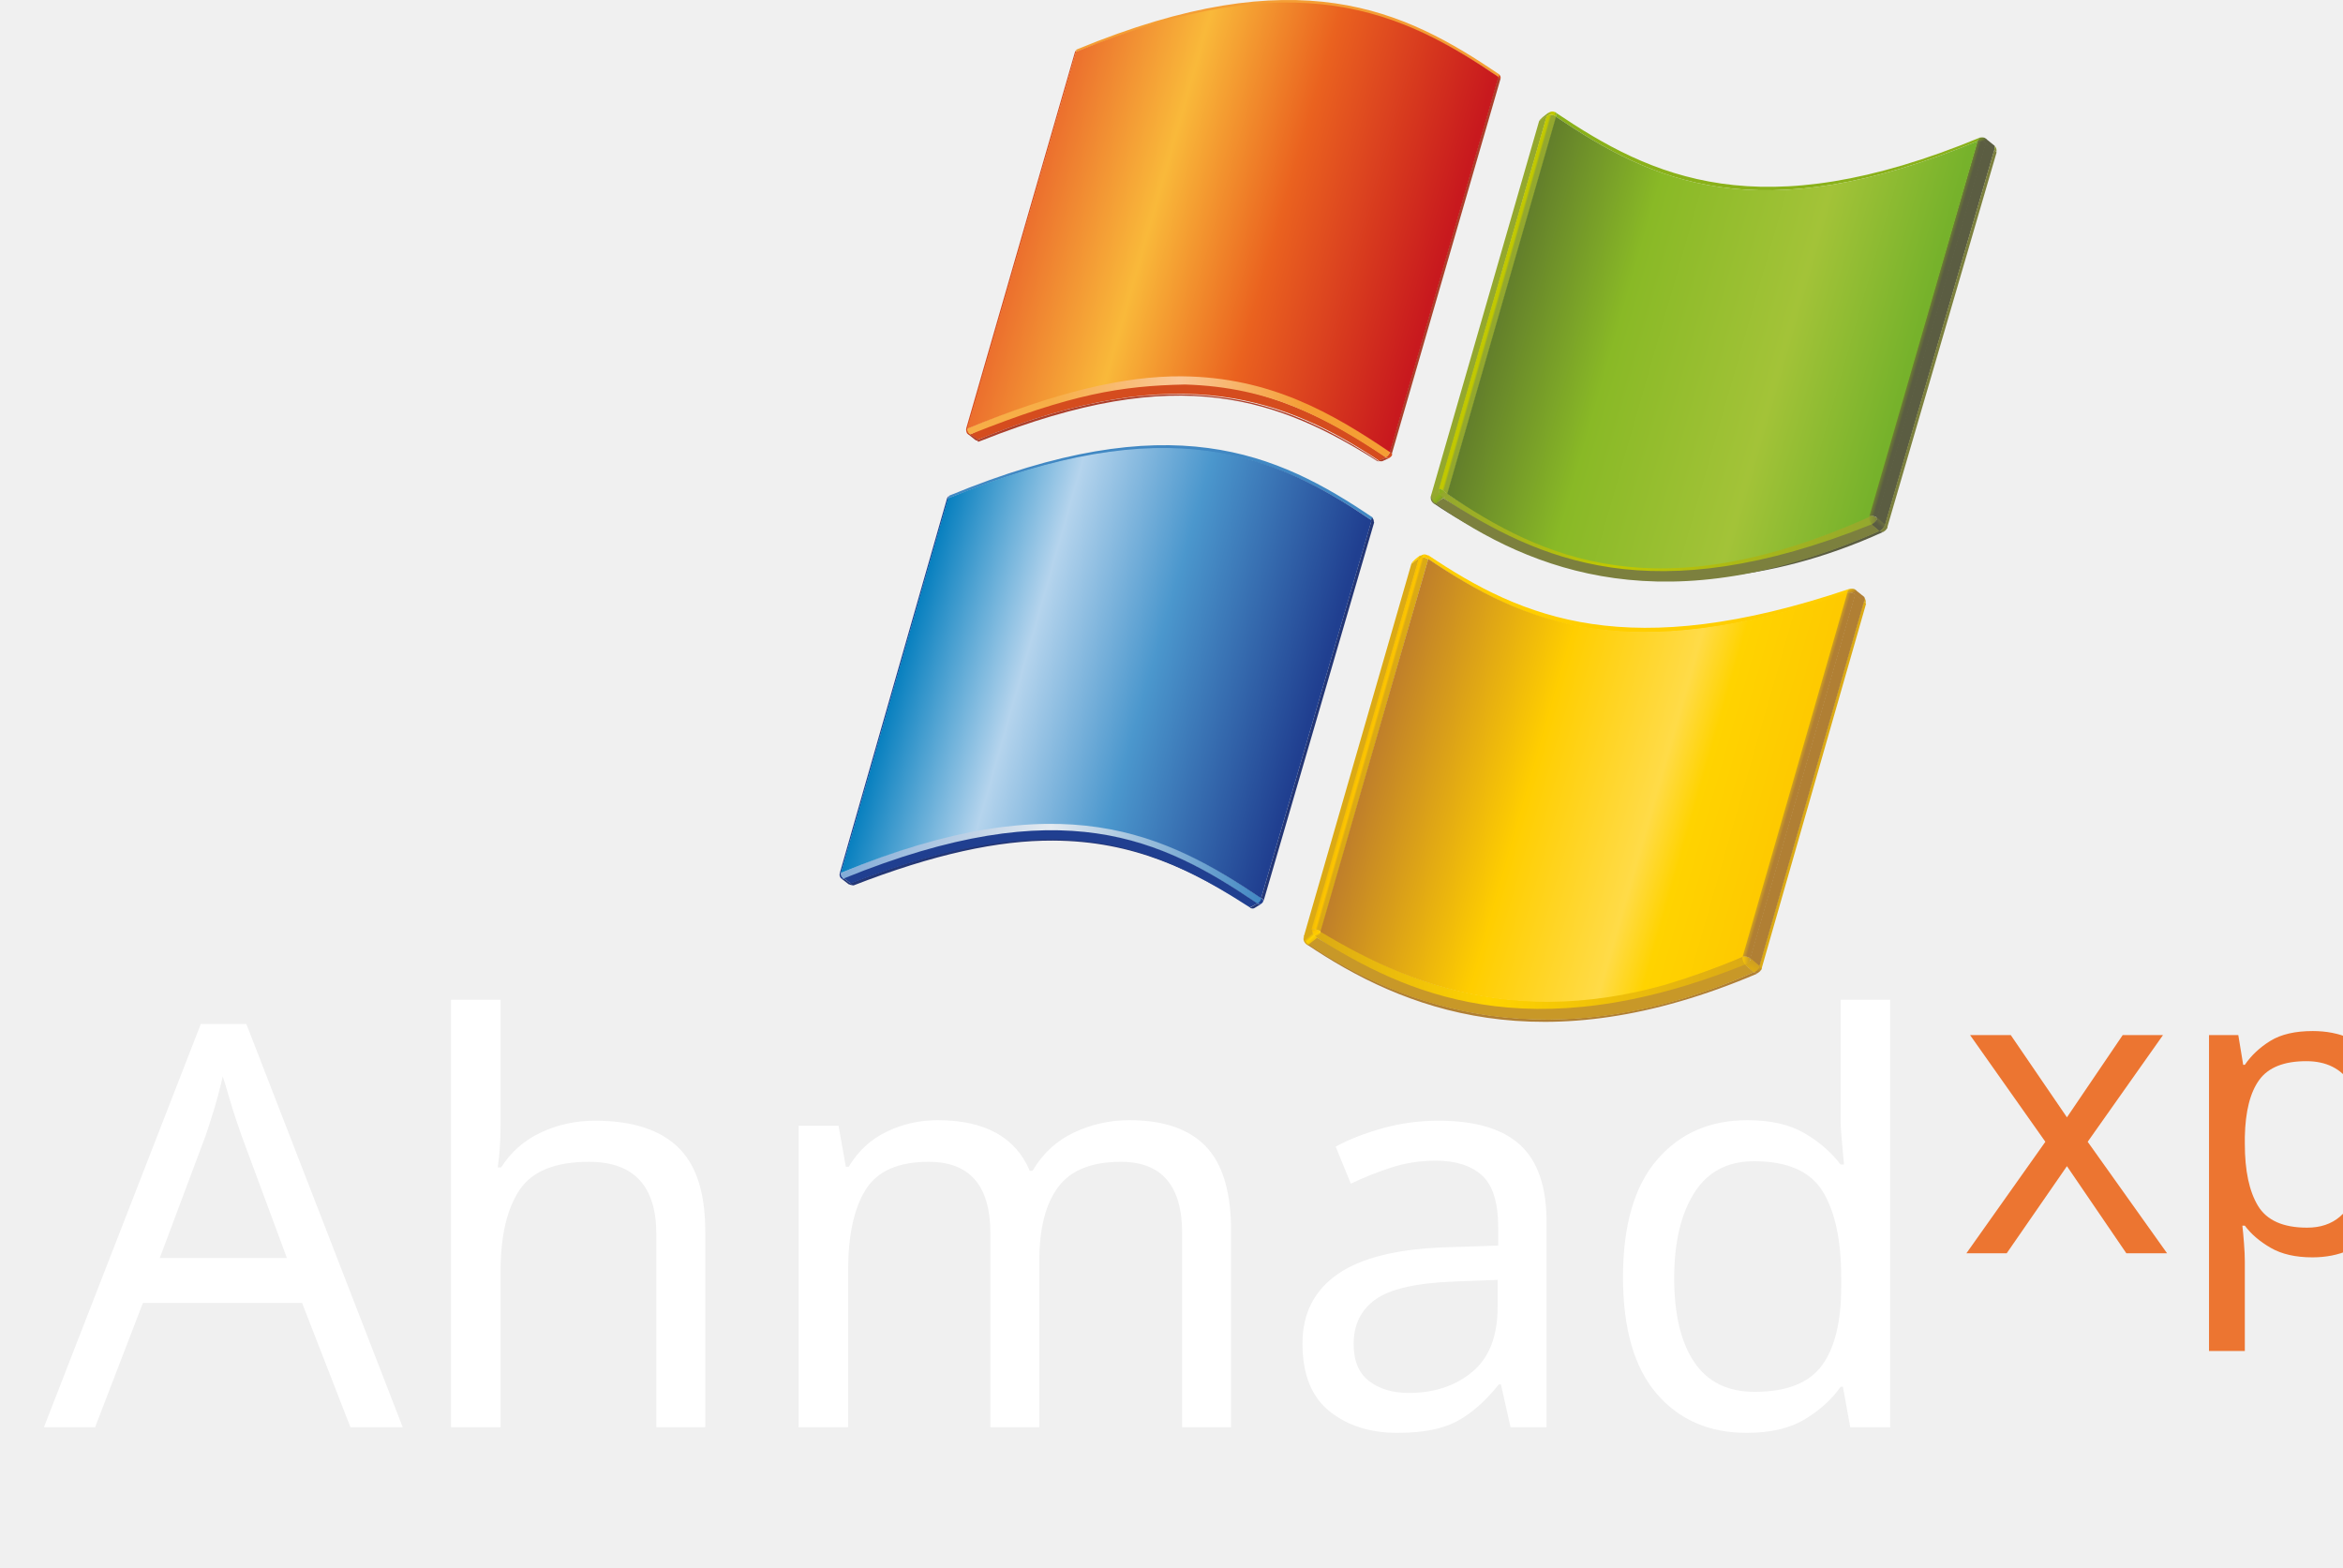
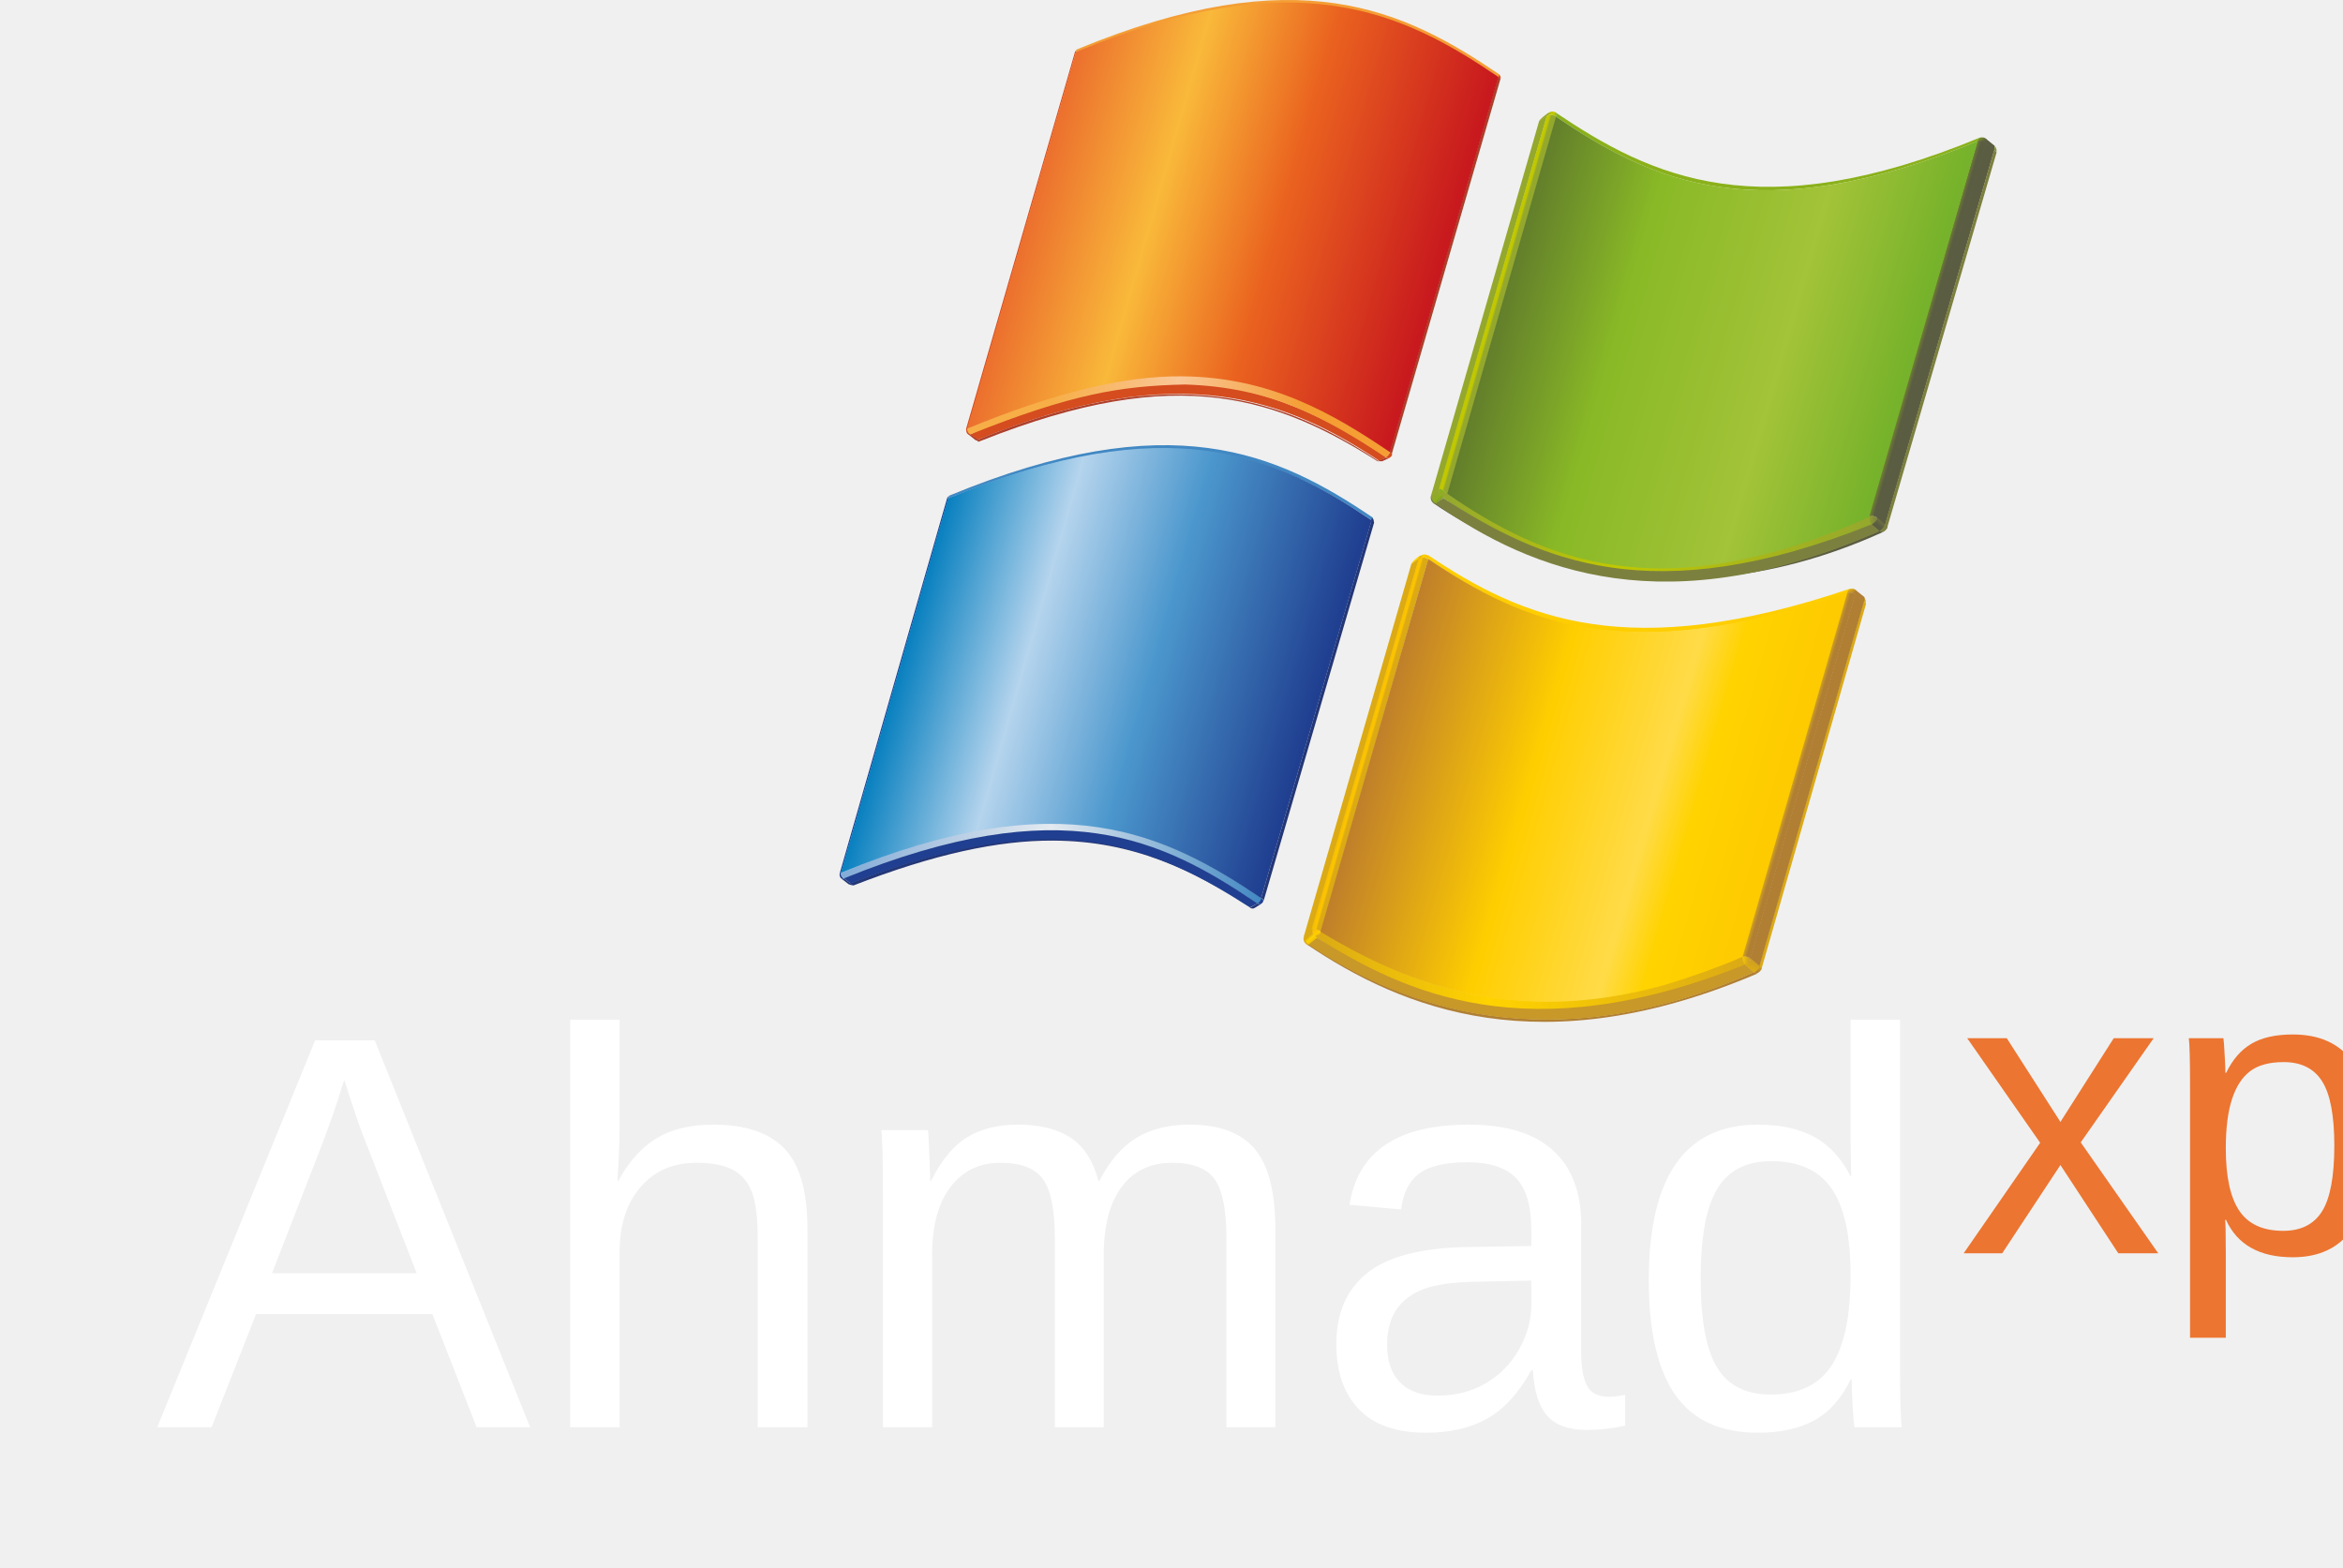
<svg xmlns="http://www.w3.org/2000/svg" id="Layer_2" version="1.1" viewBox="-100 0 831.2 556.1">
  <defs>
    <style>
      .st0 {
        fill: none;
      }

      .st1 {
        fill: url(#linear-gradient24);
      }

      .st1, .st2, .st3, .st4, .st5, .st6, .st7, .st8, .st9, .st10, .st11, .st12, .st13, .st14, .st15, .st16, .st17, .st18, .st19, .st20, .st21, .st22, .st23, .st24, .st25, .st26, .st27, .st28, .st29, .st30, .st31, .st32, .st33, .st34, .st35, .st36, .st37, .st38 {
        fill-rule: evenodd;
      }

      .st2 {
        fill: url(#linear-gradient20);
      }

      .st3 {
        fill: url(#linear-gradient19);
      }

      .st4 {
        fill: url(#linear-gradient14);
      }

      .st5 {
        fill: url(#linear-gradient17);
      }

      .st6 {
        fill: url(#linear-gradient18);
      }

      .st7 {
        fill: #c89828;
      }

      .st39 {
        fill: url(#linear-gradient1);
      }

      .st40 {
        fill: url(#linear-gradient9);
      }

      .st41 {
        fill: url(#linear-gradient8);
      }

      .st42 {
        fill: url(#linear-gradient7);
      }

      .st43 {
        fill: url(#linear-gradient5);
      }

      .st44, .st8 {
        fill: #ffce00;
      }

      .st9, .st45 {
        fill: #ad3f2b;
      }

      .st46, .st10 {
        fill: #243776;
      }

      .st47 {
        fill: url(#linear-gradient28);
      }

      .st48 {
        fill: url(#linear-gradient29);
      }

      .st49 {
        fill: url(#linear-gradient13);
      }

      .st50 {
        fill: url(#linear-gradient12);
      }

      .st51 {
        fill: url(#linear-gradient15);
      }

      .st52 {
        fill: url(#linear-gradient16);
      }

      .st53 {
        fill: url(#linear-gradient11);
      }

      .st54 {
        fill: url(#linear-gradient10);
      }

      .st55 {
        fill: url(#linear-gradient23);
      }

      .st56 {
        fill: url(#linear-gradient22);
      }

      .st57 {
        fill: url(#linear-gradient25);
      }

      .st58 {
        fill: url(#linear-gradient21);
      }

      .st59 {
        fill: url(#linear-gradient27);
      }

      .st60 {
        fill: url(#linear-gradient26);
      }

      .st11 {
        fill: #e88833;
      }

      .st12 {
        fill: #e6812f;
      }

      .st13 {
        fill: #dbaa15;
      }

      .st61 {
        fill: url(#linear-gradient);
      }

      .st62 {
        fill: #ec7531;
        font-size: 144.4px;
        letter-spacing: 0em;
      }

      .st62, .st63 {
-         font-family: FranklinGothicURW-Med, 'FranklinGothic URW';
+         font-family: FranklinGothicURW-Med, 'FranklinGothic URW', 'Arial Black', 'Helvetica Neue', Arial, sans-serif;
+         font-weight: 500;
      }

      .st62, .st63, .st64 {
        isolation: isolate;
      }

      .st14 {
        fill: #e1742a;
      }

      .st65, .st21 {
        fill: #d54c1e;
      }

      .st15, .st66 {
        fill: #203f90;
      }

      .st63 {
        fill: #fff;
        font-size: 199.5px;
        letter-spacing: 0em;
      }

      .st16 {
        fill: #db6124;
      }

      .st17 {
        fill: #94a82e;
      }

      .st18 {
        fill: #de6726;
      }

      .st19 {
        fill: #7c803e;
      }

      .st67 {
        clip-path: url(#clippath-17);
      }

      .st68 {
        clip-path: url(#clippath-11);
      }

      .st69 {
        clip-path: url(#clippath-16);
      }

      .st70 {
        clip-path: url(#clippath-10);
      }

      .st71 {
        clip-path: url(#clippath-15);
      }

      .st72 {
        clip-path: url(#clippath-13);
      }

      .st73 {
        clip-path: url(#clippath-14);
      }

      .st74 {
        clip-path: url(#clippath-12);
      }

      .st75 {
        clip-path: url(#clippath-1);
      }

      .st76 {
        clip-path: url(#clippath-3);
      }

      .st77 {
        clip-path: url(#clippath-4);
      }

      .st78 {
        clip-path: url(#clippath-2);
      }

      .st79 {
        clip-path: url(#clippath-7);
      }

      .st80 {
        clip-path: url(#clippath-6);
      }

      .st81 {
        clip-path: url(#clippath-9);
      }

      .st82 {
        clip-path: url(#clippath-8);
      }

      .st83 {
        clip-path: url(#clippath-5);
      }

      .st20 {
        fill: #5b5d42;
      }

      .st84 {
        fill: #8ab11a;
      }

      .st22 {
        fill: #ef9a3c;
      }

      .st23 {
        fill: #df6d28;
      }

      .st24 {
        fill: #da5a22;
      }

      .st25 {
        fill: #f2a040;
      }

      .st26 {
        fill: #f7ad46;
      }

      .st27 {
        fill: url(#linear-gradient2);
      }

      .st28 {
        fill: url(#linear-gradient4);
      }

      .st29 {
        fill: url(#linear-gradient3);
      }

      .st30 {
        fill: url(#linear-gradient6);
      }

      .st31 {
        fill: #b07f34;
      }

      .st32 {
        fill: #d85320;
      }

      .st33 {
        fill: #4188c3;
      }

      .st34 {
        fill: #eb8e36;
      }

      .st35 {
        fill: #ed9439;
      }

      .st85 {
        clip-path: url(#clippath);
      }

      .st36 {
        fill: #f4a743;
      }

      .st37 {
        fill: #f49e34;
      }

      .st38 {
        fill: #e47a2d;
      }
    </style>
    <linearGradient id="linear-gradient" x1="-2928.3" y1="1260.4" x2="-2924.6" y2="1260.4" gradientTransform="translate(-2731 512.3) rotate(-164)" gradientUnits="userSpaceOnUse">
      <stop offset="0" stop-color="#94a82e" />
      <stop offset="0" stop-color="#94a82e" />
      <stop offset=".2" stop-color="#c1c800" />
      <stop offset=".4" stop-color="#c1c800" />
      <stop offset="1" stop-color="#94a82e" />
    </linearGradient>
    <linearGradient id="linear-gradient1" x1="-3038.6" y1="989.8" x2="-3035.3" y2="989.8" gradientTransform="translate(-2648.2 815.9) rotate(-176)" gradientUnits="userSpaceOnUse">
      <stop offset="0" stop-color="#8ab11a" />
      <stop offset=".2" stop-color="#c1c800" />
      <stop offset=".5" stop-color="#c1c800" />
      <stop offset="1" stop-color="#94a82e" />
    </linearGradient>
    <linearGradient id="linear-gradient2" x1="-838.3" y1="-933.5" x2="-835.4" y2="-933.5" gradientTransform="translate(233.5 1247.3) rotate(59)" gradientUnits="userSpaceOnUse">
      <stop offset="0" stop-color="#8ab11a" />
      <stop offset="1" stop-color="#5b5d42" />
    </linearGradient>
    <linearGradient id="linear-gradient3" x1="-2751.6" y1="-495.9" x2="-2750.1" y2="-495.9" gradientTransform="translate(-1541.2 1838.6) rotate(130)" gradientUnits="userSpaceOnUse">
      <stop offset="0" stop-color="#94a82e" />
      <stop offset="1" stop-color="#5b5d42" />
    </linearGradient>
    <linearGradient id="linear-gradient4" x1="-1732" y1="-1047.2" x2="-1729.5" y2="-1047.2" gradientTransform="translate(-439.3 1783.6) rotate(90)" gradientUnits="userSpaceOnUse">
      <stop offset="0" stop-color="#94a82e" />
      <stop offset="1" stop-color="#7c803e" />
    </linearGradient>
    <linearGradient id="linear-gradient5" x1="-3117.9" y1="902.7" x2="-3114.5" y2="902.7" gradientTransform="translate(-2607.4 867.6) rotate(-176)" gradientUnits="userSpaceOnUse">
      <stop offset="0" stop-color="#7c803e" />
      <stop offset="1" stop-color="#94a82e" />
    </linearGradient>
    <linearGradient id="linear-gradient6" x1="-2709.3" y1="-489.7" x2="-2706.1" y2="-489.7" gradientTransform="translate(-1608.3 1869.6) rotate(132)" gradientUnits="userSpaceOnUse">
      <stop offset="0" stop-color="#7c803e" />
      <stop offset="1" stop-color="#5b5d42" />
    </linearGradient>
    <linearGradient id="linear-gradient7" x1="63.7" y1="469.3" x2="216" y2="469.3" gradientTransform="translate(348.3 -280.1)" gradientUnits="userSpaceOnUse">
      <stop offset="0" stop-color="#94a82e" />
      <stop offset=".4" stop-color="#c1c800" />
      <stop offset="1" stop-color="#94a82e" />
    </linearGradient>
    <linearGradient id="linear-gradient8" x1="-3023.9" y1="1281.7" x2="-3020.2" y2="1281.7" gradientTransform="translate(-2676.3 515.6) rotate(-164)" gradientUnits="userSpaceOnUse">
      <stop offset="0" stop-color="#5b5d42" />
      <stop offset="1" stop-color="#8ab11a" />
    </linearGradient>
    <linearGradient id="linear-gradient9" x1="-3022" y1="1267.8" x2="-2875.5" y2="1267.8" gradientTransform="translate(-2679.4 522.5) rotate(-164)" gradientUnits="userSpaceOnUse">
      <stop offset="0" stop-color="#76b22b" />
      <stop offset=".3" stop-color="#a3c338" />
      <stop offset=".7" stop-color="#89b926" />
      <stop offset="1" stop-color="#617c2b" />
    </linearGradient>
    <linearGradient id="linear-gradient10" x1="-882.5" y1="-808.3" x2="-878.9" y2="-808.3" gradientTransform="translate(131.6 1336.5) rotate(61)" gradientUnits="userSpaceOnUse">
      <stop offset="0" stop-color="#94a82e" />
      <stop offset=".4" stop-color="#8ab11a" />
      <stop offset=".8" stop-color="#94a82e" />
      <stop offset="1" stop-color="#94a82e" />
    </linearGradient>
    <linearGradient id="linear-gradient11" x1="-2399" y1="1889.7" x2="-2395.4" y2="1889.7" gradientTransform="translate(-2597.7 -339.9) rotate(-132)" gradientUnits="userSpaceOnUse">
      <stop offset="0" stop-color="#7c803e" />
      <stop offset="0" stop-color="#7c803e" />
      <stop offset=".7" stop-color="#8ab11a" />
      <stop offset="1" stop-color="#94a82e" />
    </linearGradient>
    <linearGradient id="linear-gradient12" x1="-73.4" y1="543.8" x2="75.8" y2="543.8" gradientTransform="translate(271.6 -237.7)" gradientUnits="userSpaceOnUse">
      <stop offset="0" stop-color="#82abd7" />
      <stop offset=".5" stop-color="#e4eaf0" />
      <stop offset="1" stop-color="#4188c3" />
    </linearGradient>
    <clipPath id="clippath">
      <path class="st0" d="M347.5,318.7c-34-22.9-70.8-41.4-149.2-9l38-132.9c78.4-32.4,116.4-15.2,150.3,7.8l-39.2,134Z" />
    </clipPath>
    <linearGradient id="linear-gradient13" x1="-2913.2" y1="1153" x2="-2766.6" y2="1153" gradientTransform="translate(-2755.8 568) rotate(-164)" gradientUnits="userSpaceOnUse">
      <stop offset="0" stop-color="#203f90" />
      <stop offset=".4" stop-color="#4b97cd" />
      <stop offset=".7" stop-color="#b5d4ed" />
      <stop offset="1" stop-color="#007cbd" />
    </linearGradient>
    <linearGradient id="linear-gradient14" x1="-1652.4" y1="-809" x2="-1651.4" y2="-809" gradientTransform="translate(-572.7 1828.2) rotate(90)" gradientUnits="userSpaceOnUse">
      <stop offset="0" stop-color="#82abd7" />
      <stop offset="1" stop-color="#203f90" />
    </linearGradient>
    <clipPath id="clippath-1">
      <path class="st0" d="M281.8,18.4h-.4c.2-.7.6-.9.7-.9h0s-.1.3-.3.9Z" />
    </clipPath>
    <clipPath id="clippath-2">
      <path class="st0" d="M281.8,18.4h-.4c.2-.7.6-.9.7-.9h0s-.1.3-.3.9Z" />
    </clipPath>
    <clipPath id="clippath-3">
      <path class="st0" d="M281.8,18.4h-.4c.2-.7.6-.9.7-.9h0s-.1.3-.3.9Z" />
    </clipPath>
    <clipPath id="clippath-4">
      <path class="st0" d="M281.8,18.4h-.4c.2-.7.6-.9.7-.9h0s-.1.3-.3.9Z" />
    </clipPath>
    <clipPath id="clippath-5">
      <path class="st0" d="M281.8,18.4h-.4c.2-.7.6-.9.7-.9h0s-.1.3-.3.9Z" />
    </clipPath>
    <clipPath id="clippath-6">
      <path class="st0" d="M281.8,18.4h-.4c.2-.7.6-.9.7-.9h0s-.1.3-.3.9Z" />
    </clipPath>
    <clipPath id="clippath-7">
      <path class="st0" d="M281.8,18.4h-.4c.2-.7.6-.9.7-.9h0s-.1.3-.3.9Z" />
    </clipPath>
    <clipPath id="clippath-8">
      <path class="st0" d="M281.8,18.4h-.4c.2-.7.6-.9.7-.9h0s-.1.3-.3.9Z" />
    </clipPath>
    <clipPath id="clippath-9">
      <path class="st0" d="M281.8,18.4h-.4c.2-.7.6-.9.7-.9h0s-.1.3-.3.9Z" />
    </clipPath>
    <clipPath id="clippath-10">
      <path class="st0" d="M281.8,18.4h-.4c.2-.7.6-.9.7-.9h0s-.1.3-.3.9Z" />
    </clipPath>
    <clipPath id="clippath-11">
      <path class="st0" d="M281.8,18.4h-.4c.2-.7.6-.9.7-.9h0s-.1.3-.3.9Z" />
    </clipPath>
    <clipPath id="clippath-12">
      <path class="st0" d="M281.8,18.4h-.4c.2-.7.6-.9.7-.9h0s-.1.3-.3.9Z" />
    </clipPath>
    <clipPath id="clippath-13">
      <path class="st0" d="M281.8,18.4h-.4c.2-.7.6-.9.7-.9h0s-.1.3-.3.9Z" />
    </clipPath>
    <clipPath id="clippath-14">
      <path class="st0" d="M281.8,18.4h-.4c.2-.7.6-.9.7-.9h0s-.1.3-.3.9Z" />
    </clipPath>
    <clipPath id="clippath-15">
      <path class="st0" d="M281.8,18.4h-.4c.2-.7.6-.9.7-.9h0s-.1.3-.3.9Z" />
    </clipPath>
    <clipPath id="clippath-16">
      <path class="st0" d="M281.8,18.4h-.4c.2-.7.6-.9.7-.9h0s-.1.3-.3.9Z" />
    </clipPath>
    <linearGradient id="linear-gradient15" x1="-44.6" y1="442.5" x2="105.3" y2="442.5" gradientTransform="translate(287.7 -294.7)" gradientUnits="userSpaceOnUse">
      <stop offset="0" stop-color="#f7ae47" />
      <stop offset=".2" stop-color="#f7ae47" />
      <stop offset=".5" stop-color="#fac798" />
      <stop offset=".5" stop-color="#fac798" />
      <stop offset=".8" stop-color="#f49e34" />
      <stop offset="1" stop-color="#f49e34" />
    </linearGradient>
    <linearGradient id="linear-gradient16" x1="-2913.2" y1="1258" x2="-2766.4" y2="1258" gradientTransform="translate(-2739.6 511.5) rotate(-164)" gradientUnits="userSpaceOnUse">
      <stop offset="0" stop-color="#c8191e" />
      <stop offset=".4" stop-color="#ea621f" />
      <stop offset=".7" stop-color="#f9b93a" />
      <stop offset="1" stop-color="#eb6c2d" />
    </linearGradient>
    <linearGradient id="linear-gradient17" x1="-1963.3" y1="-922.4" x2="-1960.3" y2="-922.4" gradientTransform="translate(-874.8 1999.7) rotate(105)" gradientUnits="userSpaceOnUse">
      <stop offset="0" stop-color="#dbaa15" />
      <stop offset="1" stop-color="#b07f34" />
    </linearGradient>
    <linearGradient id="linear-gradient18" x1="-1629.3" y1="-1017.6" x2="-1626.9" y2="-1017.6" gradientTransform="translate(-455.9 1841.1) rotate(90)" gradientUnits="userSpaceOnUse">
      <stop offset="0" stop-color="#c89828" />
      <stop offset="0" stop-color="#c89828" />
      <stop offset="1" stop-color="#dbaa15" />
    </linearGradient>
    <linearGradient id="linear-gradient19" x1="-765.6" y1="-855.2" x2="-762.6" y2="-855.2" gradientTransform="translate(216.9 1304.8) rotate(59)" gradientUnits="userSpaceOnUse">
      <stop offset="0" stop-color="#ffce00" />
      <stop offset="0" stop-color="#ffce00" />
      <stop offset="1" stop-color="#b07f34" />
    </linearGradient>
    <linearGradient id="linear-gradient20" x1="-2654" y1="-539.2" x2="-2652.5" y2="-539.2" gradientTransform="translate(-1557.8 1896.1) rotate(130)" gradientUnits="userSpaceOnUse">
      <stop offset="0" stop-color="#ffce00" />
      <stop offset="0" stop-color="#ffce00" />
      <stop offset="1" stop-color="#b07f34" />
    </linearGradient>
    <linearGradient id="linear-gradient21" x1="-3096.2" y1="800.7" x2="-3092.8" y2="800.7" gradientTransform="translate(-2623.5 923.7) rotate(-176)" gradientUnits="userSpaceOnUse">
      <stop offset="0" stop-color="#c89828" />
      <stop offset="1" stop-color="#ffce00" />
    </linearGradient>
    <linearGradient id="linear-gradient22" x1="-2928.1" y1="1156.1" x2="-2924.5" y2="1156.1" gradientTransform="translate(-2747.2 568.4) rotate(-164)" gradientUnits="userSpaceOnUse">
      <stop offset="0" stop-color="#dbaa15" />
      <stop offset="0" stop-color="#dbaa15" />
      <stop offset=".2" stop-color="#fcc400" />
      <stop offset=".3" stop-color="#fcc400" />
      <stop offset="1" stop-color="#dbaa15" />
    </linearGradient>
    <linearGradient id="linear-gradient23" x1="-3023.7" y1="1176.2" x2="-3020.3" y2="1176.2" gradientTransform="translate(-2692.7 572.4) rotate(-164)" gradientUnits="userSpaceOnUse">
      <stop offset="0" stop-color="#b07f34" />
      <stop offset="1" stop-color="#ffd300" />
    </linearGradient>
    <linearGradient id="linear-gradient24" x1="-2200.8" y1="-826.8" x2="-2196.7" y2="-826.8" gradientTransform="translate(-1127.7 2014) rotate(114)" gradientUnits="userSpaceOnUse">
      <stop offset="0" stop-color="#c89828" />
      <stop offset="1" stop-color="#dbaa15" />
    </linearGradient>
    <linearGradient id="linear-gradient25" x1="34.9" y1="569.2" x2="187.2" y2="569.2" gradientTransform="translate(332.2 -224.2)" gradientUnits="userSpaceOnUse">
      <stop offset="0" stop-color="#dbaa15" />
      <stop offset=".4" stop-color="#ffd300" />
      <stop offset="1" stop-color="#dbaa15" />
    </linearGradient>
    <clipPath id="clippath-17">
      <path class="st0" d="M406.7,198.3c33.9,22.8,70.7,38.7,148.7,11.8l-37.2,129.3c-68.7,30.2-115,12.1-149.8-8.9l38.3-132.2h0Z" />
    </clipPath>
    <linearGradient id="linear-gradient26" x1="-3021.9" y1="1163.8" x2="-2875.1" y2="1163.8" gradientTransform="translate(-2695.5 578.4) rotate(-164)" gradientUnits="userSpaceOnUse">
      <stop offset="0" stop-color="#feca00" />
      <stop offset=".2" stop-color="#ffd300" />
      <stop offset=".3" stop-color="#ffdb48" />
      <stop offset=".6" stop-color="#ffce00" />
      <stop offset="1" stop-color="#bd7c2c" />
    </linearGradient>
    <linearGradient id="linear-gradient27" x1="-3016.7" y1="887.4" x2="-3013.3" y2="887.4" gradientTransform="translate(-2664.5 872.2) rotate(-176)" gradientUnits="userSpaceOnUse">
      <stop offset="0" stop-color="#fcc400" />
      <stop offset=".2" stop-color="#fcc400" />
      <stop offset=".5" stop-color="#ffd300" />
      <stop offset="1" stop-color="#dbaa15" />
    </linearGradient>
    <linearGradient id="linear-gradient28" x1="-808.9" y1="-734.7" x2="-805.4" y2="-734.7" gradientTransform="translate(115.5 1392.5) rotate(61)" gradientUnits="userSpaceOnUse">
      <stop offset="0" stop-color="#dbaa15" />
      <stop offset=".4" stop-color="#fcc400" />
      <stop offset=".8" stop-color="#ffce00" />
      <stop offset="1" stop-color="#dbaa15" />
    </linearGradient>
    <linearGradient id="linear-gradient29" x1="-2454.1" y1="1801.2" x2="-2450.5" y2="1801.2" gradientTransform="translate(-2613.8 -283.9) rotate(-132)" gradientUnits="userSpaceOnUse">
      <stop offset="0" stop-color="#dbaa15" />
      <stop offset="0" stop-color="#dbaa15" />
      <stop offset=".7" stop-color="#ffd300" />
      <stop offset="1" stop-color="#dbaa15" />
    </linearGradient>
  </defs>
  <g id="Layer_5">
    <g>
      <g>
        <g>
          <path class="st84" d="M601.7,50c-78.2,32.3-115.8,14.2-149.7-8.6,0-.3.2-.9,0-1.4,33.9,22.8,72.2,41.2,150.4,8.8-.5.5-.5.7-.7,1.2h0Z" />
          <polygon class="st17" points="446 43 448.8 41 410.6 173.7 407.7 176 407.7 175.7 446 43" />
          <path class="st61" d="M413.5,175.2c-1.2-.7-2-2-3.1-1.6l38.3-132.5c.6-.3,2.1-.8,3.5.3l-38.6,133.7h0Z" />
          <path class="st17" d="M449.2,40.2l-.4.9-2.8,2c.2-.9,2.4-2.4,3-2.9.1,0,.2,0,.2,0h0Z" />
          <path class="st39" d="M452,41.3c-1.4-.9-2.8-.5-3.3-.2,0-.3.3-.9.3-.9,1.3-.8,1.8-.8,3-.3.2.4.2.9,0,1.3h0Z" />
          <path class="st27" d="M604.6,51s-.9-1.2-3-.8c.2-.5.2-1,.8-1.4,1.3-.2,1.9.1,2.1.4.1.1.2.3.2.3.2.7-.2,1.5-.2,1.5h0Z" />
          <path class="st29" d="M604.5,49.2l3.1,2.5c.2.8-.2,1.7-.2,1.7l-3.1-2.5s.4-.9.2-1.7h0Z" />
          <polygon class="st20" points="565.7 183.9 604.4 50.7 607.5 53.2 568.7 186.5 565.7 183.9" />
          <path class="st19" d="M569.4,187.5c0-.8-.7-1.4-.7-1.4l38.8-133s.6.6.8,1l-38.9,133.4h0Z" />
          <path class="st28" d="M608.3,54.1s-.1-.4-.8-.9c.3-1.3.1-1.5.1-1.5h0s1,.9.6,2.4h0Z" />
          <path class="st20" d="M568.1,188.7c-20.9,9.5-40.7,14.4-59,16-31.7,3.6-57.4-3.3-78.3-13.6-8.1-3.7-15.5-8-22-12.4l.4-.3c6.6,4.5,13.8,8.8,21.7,12.7,21.3,9.8,47.9,16.2,78.3,13.6,17.3-2,36.5-7.1,57.7-16.5.6.5,1.3.5,1.3.5h0Z" />
          <path class="st43" d="M563.9,186.3s-1.5-1.3-1.2-3.3c2-.5,3.3.8,3.3.8,0,0-.4,1.8-2.1,2.5h0Z" />
          <path class="st30" d="M566,183.7l2.8,2.5s-.4,1.5-2.1,2.3l-2.9-2.4c1.7-.7,2.2-2.3,2.2-2.3h0Z" />
          <path class="st42" d="M563.1,182.9c-.3,2,1.2,3.4,1.2,3.4-78.2,32.3-118.5,13.3-152.3-9.6.6-.4.7-.4,1.1-1.8,33.8,22.9,85,39,150.1,8h0Z" />
          <path class="st19" d="M409.1,178.6l2.9-1.9c33.9,21.8,73.9,40.7,152,9.3l2.8,2.4c-75,33.1-123,14.7-157.7-9.8h0Z" />
          <path class="st19" d="M569.4,187.5c-.4.7-1.1,1.1-1.3,1.2h0s-.5.1-1.2-.4c1.5-.8,2-2.5,2-2.5,0,0,.9.7.6,1.6h0Z" />
          <path class="st41" d="M562.8,183.2l38.7-133.2c2.1-.4,3.1.8,3.1.8l-38.6,132.9s-1.6-1.2-3.2-.5h0Z" />
          <path class="st40" d="M601.7,50c-78.2,32.3-115.8,14.2-149.7-8.6l-38.6,133.8c33.8,22.9,74.7,41.8,149.7,8.2l38.5-133.3h0Z" />
          <path class="st54" d="M410.4,173.5c1-.3,1.8.7,3,1.6-.4,1.4-.7,1.1-1.3,1.6-.7-.4-1.9-1.4-1.7-3.2h0Z" />
          <path class="st53" d="M407.7,175.7l2.8-2.2c-.2,2.1,1.7,3,1.7,3l-2.9,2.2s-1.8-.9-1.6-3h0Z" />
          <path class="st19" d="M409.2,178.5l-.3.3s-1.9-1-1.2-3.1c.2,2.1,1.5,2.8,1.5,2.8h0Z" />
        </g>
        <g>
          <path class="st10" d="M201.1,313.6c.3,0,.7-.2.7-.2.5.4,1,.6,1,.6,0,0-.8.2-1.7-.4h0Z" />
          <path class="st46" d="M346.1,320.5s.5.5,1.1.3l-2.3,1.4c-.8.3-1.5-.2-1.5-.2l2.7-1.5h0Z" />
          <path class="st46" d="M201.8,313.5s-.5.2-.7.2l-2.6-2h0c.4,0,.8,0,1,0l2.4,1.8h0Z" />
          <path class="st66" d="M347.4,318.6c.3.2.6.4.8.9-.1.7-.7,1.1-1.1,1.3-.5.1-1.2-.4-1.2-.4.4-.3,1-.8,1.4-1.9h0Z" />
          <polygon class="st15" points="236.7 176.8 236.7 176.8 236 176.8 236 176.8 236.7 176.8" />
          <polygon class="st15" points="236 176.7 236.4 176.8 198.3 309.9 197.9 309.8 236 176.7" />
          <path class="st15" d="M198.5,311.7c-.5-.4-.8-1.2-.6-1.8l.5-.2c-.2,1,.5,1.7,1.1,2,0,0-.4.2-.9,0h0Z" />
          <path class="st50" d="M346.1,320.6c-34-22.9-69.2-40.3-146.6-8.8-.5-.3-1.3-1.1-1.2-2.1,78.7-33.5,115.2-13.9,149.2,8.9-.3,1.2-1,1.7-1.4,2h0Z" />
          <path class="st10" d="M201.7,313.3c74.6-29.1,108-13.3,141.9,8.6-20.3-13.1-41.3-23.6-70.1-23.7-19.3-.1-42.2,4.8-70.7,15.9,0,0-.6-.2-1.1-.7h0Z" />
          <path class="st15" d="M346.1,320.5l-2.7,1.4c-33.9-21.9-68.3-37-141.6-8.5l-2.4-1.8c77.5-31.5,112.8-14,146.7,8.9h0Z" />
          <path class="st10" d="M347.4,318.6l39.2-134.1c.4.3.6.5.9.8l-39.2,134.2c-.2-.6-.8-.9-.8-.9h0Z" />
          <path class="st33" d="M386.6,184.6c-33.9-23-72.2-39.6-150.2-7.8.2-.7.4-1,.4-1,78.4-32.4,116.2-15.2,150.2,7.8l-.3,1h0Z" />
          <g class="st85">
            <path class="st49" d="M347.5,318.9c-34-22.9-70.9-41.7-149.3-9.2l38.4-134c78.4-32.4,116-14.1,150,8.9l-39.1,134.4h0Z" />
          </g>
          <path class="st10" d="M386.8,183.7h0c.5.4.7,1.1.5,1.7h0c-.2-.2-.4-.4-.9-.7l.3-1h0Z" />
          <path class="st4" d="M236.4,176.8h-.4c.2-.7.6-.9.7-.9h0s-.1.3-.3.9h0Z" />
        </g>
        <g>
          <path class="st21" d="M391.8,162.3c-36.5-25.3-81.2-41.2-147.6-8.2l2.7,1.9c72.6-29.7,110.4-13.6,142.3,7.4l2.6-1.1h0Z" />
          <path class="st9" d="M393,160.3l38.5-133.1c.4.3.6.6.8.8l-38.6,133.2c-.2-.6-.8-.9-.8-.9h0Z" />
          <path class="st9" d="M246.9,156c12.4-5.1,23.8-8.8,34.4-11.4,2.6-.6,4.9-1.2,7.6-1.7,2.5-.5,5-1,7.4-1.3,3.8-.6,7.5-1.1,11-1.3,3.1-.2,6-.4,8.9-.4,2.8,0,5.6,0,8.3.2,2.4.1,4.7.3,7,.6,1.9.2,3.9.5,5.7.8,4,.7,7.8,1.5,11.5,2.6,15,4.2,28.3,11.5,40.6,19.6,0,0-.4,0-.5-.1-.1,0-.2,0-.3-.1-16.6-10.5-34.4-19.6-56.3-22.3-22.5-2.8-48.7,1.1-84,15.1,0,0-.8.3-1.1.4-.3,0-.2-.2-.3-.4h0Z" />
          <path class="st45" d="M391.7,162.3s.5.4,1.1.2l-2.4,1.1c-.7.2-1.4-.2-1.4-.2l2.8-1.1h0Z" />
          <path class="st45" d="M246.9,156s.1.3.2.4c-.2,0-.3,0-.9-.2,0,0-.2-.1-.3-.2l-2.5-2-.2-.2c.3,0,.6.1.8.1l2.9,2h0Z" />
          <path class="st65" d="M393.1,160.4c.3.2.6.3.8.8-.1.7-.8,1.1-1.1,1.3-.6.2-1.2-.3-1.2-.3.4-.3,1.1-.7,1.5-1.9h0Z" />
          <path class="st21" d="M431.8,26.4h0c.5.4.7,1,.5,1.7h0c-.2-.2-.4-.4-.8-.7l.2-.9h0Z" />
          <path class="st21" d="M243.3,154c-.4-.3-.7-1.4-.5-2.1l.5-.2c-.2,1,.4,2.1,1,2.4,0,0-.4.2-.9-.2h0Z" />
          <g>
            <g class="st75">
              <polygon class="st26" points="282.1 17.5 282.1 17.5 281.4 17.5 281.4 17.5 282.1 17.5" />
            </g>
            <g class="st78">
              <polygon class="st36" points="282.1 17.5 282.1 17.6 281.4 17.6 281.4 17.5 282.1 17.5" />
            </g>
            <g class="st76">
              <polygon class="st25" points="282.1 17.6 282.1 17.6 281.4 17.6 281.4 17.6 282.1 17.6" />
            </g>
            <g class="st77">
              <polygon class="st22" points="282.1 17.6 282.1 17.7 281.4 17.7 281.4 17.6 282.1 17.6" />
            </g>
            <g class="st83">
              <polygon class="st35" points="282.1 17.7 282.1 17.8 281.4 17.8 281.4 17.7 282.1 17.7" />
            </g>
            <g class="st80">
              <polygon class="st34" points="282.1 17.8 282.1 17.8 281.4 17.8 281.4 17.8 282.1 17.8" />
            </g>
            <g class="st79">
              <polygon class="st11" points="282.1 17.8 282.1 17.9 281.4 17.9 281.4 17.8 282.1 17.8" />
            </g>
            <g class="st82">
              <polygon class="st12" points="282.1 17.9 282.1 18 281.4 18 281.4 17.9 282.1 17.9" />
            </g>
            <g class="st81">
              <polygon class="st38" points="282.1 18 282.1 18 281.4 18 281.4 18 282.1 18" />
            </g>
            <g class="st70">
              <polygon class="st14" points="282.1 18 282.1 18.1 281.4 18.1 281.4 18 282.1 18" />
            </g>
            <g class="st68">
              <polygon class="st23" points="282.1 18.1 282.1 18.1 281.4 18.1 281.4 18.1 282.1 18.1" />
            </g>
            <g class="st74">
              <polygon class="st18" points="282.1 18.1 282.1 18.2 281.4 18.2 281.4 18.1 282.1 18.1" />
            </g>
            <g class="st72">
              <polygon class="st16" points="282.1 18.2 282.1 18.3 281.4 18.3 281.4 18.2 282.1 18.2" />
            </g>
            <g class="st73">
              <polygon class="st24" points="282.1 18.3 282.1 18.3 281.4 18.3 281.4 18.3 282.1 18.3" />
            </g>
            <g class="st71">
              <polygon class="st32" points="282.1 18.3 282.1 18.4 281.4 18.4 281.4 18.3 282.1 18.3" />
            </g>
            <g class="st69">
              <polygon class="st21" points="282.1 18.4 282.1 18.4 281.4 18.4 281.4 18.4 282.1 18.4" />
            </g>
          </g>
          <path class="st51" d="M391.7,162.3c-20.9-13.7-40.4-25-71.4-25.9-22.6.5-40,3.3-76.1,17.7-.5-.3-1.2-1.1-1-2.1,31.3-13.3,56.1-19.1,76.7-18.9,31.2.3,52.8,13.4,73.2,27.1-.3,1.2-1,1.7-1.4,2h0Z" />
          <path class="st21" d="M281.4,18.3h.4c0,.1-38.5,133.7-38.5,133.7,0,0-.5-.1-.5-.1l38.6-133.6h0Z" />
          <path class="st37" d="M431.6,27.4c-33.9-23-71.9-40.7-149.9-8.9.2-.7.4-1,.4-1,78.3-32.4,115.9-14.1,149.8,8.9l-.3,1h0Z" />
          <path class="st52" d="M393.1,160.4c-20.4-13.8-42.4-26.6-73.7-26.9-20.6-.2-45.1,5.7-76.3,18.6l38.6-133.7c78.3-32.4,116-14.1,149.9,8.9l-38.5,133.1h0Z" />
        </g>
        <g>
          <path class="st5" d="M524.8,344c-.4.7-1.1,1.1-1.3,1.2h0s-.7.1-1.2-.4c1.5-.8,2-2.5,2-2.5,0,0,.9.7.6,1.6h0Z" />
          <path class="st13" d="M524.8,344c0-.8-.7-1.4-.7-1.4l37.1-129.4s.6.6.8,1l-37.2,129.9h0Z" />
          <path class="st6" d="M562,214.2s-.1-.4-.8-.9c.3-1.3,0-1.5,0-1.5h0s1,.9.6,2.4h0Z" />
          <path class="st3" d="M558.3,211.1s-1-1.2-3.1-.9c.1-.5.3-1,1-1.3,1.3-.2,1.9.1,2.1.4.2.1.2.3.2.3.2.7-.2,1.5-.2,1.5h0Z" />
          <path class="st2" d="M558.3,209.3l3.1,2.5c.2.8-.2,1.7-.2,1.7l-3.1-2.5s.3-.9.1-1.7h0Z" />
          <polygon class="st31" points="520.8 340.2 558.1 210.8 561.3 213.3 524.2 342.7 524.1 343.1 520.8 340.2" />
          <path class="st58" d="M519,342.6s-1.5-1.3-1.2-3.3c2-.5,3.3.8,3.3.8,0,0-.4,1.8-2.1,2.6h0Z" />
          <path class="st44" d="M555.3,210.4c-78.6,26.8-114.8,10.8-148.7-12.1,0-.3.3-.8,0-1.4,33.9,22.8,71.4,38.4,149.5,12-.6.4-.7,1-.8,1.4h0Z" />
          <polygon class="st13" points="400.7 200 403.5 197.9 365.5 330 362.6 332.3 362.6 332 400.7 200" />
          <path class="st56" d="M368.7,330.6c-1.1-.7-2.4-1.2-3.5-.7l38.1-131.9c.6-.3,2-.6,3.4.4l-38.1,132.3h0Z" />
          <path class="st55" d="M517.8,339.5l37.3-129.3h.2c2-.3,2.9.7,2.9.7l-37.2,129.1s-1.6-1.2-3.2-.5h0Z" />
          <path class="st31" d="M523.6,345.3c-76.8,32.8-126,12.6-159.9-10.2l.4-.3c33.9,22.8,86.1,41.8,158.2,10,.6.5,1.3.5,1.3.5h0Z" />
          <path class="st1" d="M521.1,340l3.2,2.7s-.4,1.5-2.1,2.3l-3.2-2.7c1.7-.7,2.2-2.3,2.2-2.3h0Z" />
          <path class="st57" d="M518.2,339.2c-.3,2,1.2,3.4,1.2,3.4-78.3,32.4-118.4,13-152.3-10,.6-.4.9-.8,1.3-2.2h.6c35,21.5,79.7,38.5,149.2,8.8h0Z" />
          <path class="st7" d="M364,334.9l3.1-2.3c31.1,19.4,74.6,40.6,151.9,9.6l3.2,2.7c-71.8,31.8-124.3,12.8-158.3-10h0Z" />
          <g class="st67">
            <path class="st60" d="M406.9,197.5c33.9,22.8,71.6,41,149.9,8.7l-38.6,133.3c-78.3,32.4-115.9,14-149.8-8.9l38.5-133h0Z" />
          </g>
          <path class="st8" d="M403.9,197.1l-.4.9-2.8,2c.2-.8,2.3-2.4,3-2.9,0,0,.2-.1.2-.1h0Z" />
          <path class="st59" d="M406.7,198.3c-1.6-.9-2.8-.4-3.4,0,0-.3.4-1,.4-1,1.3-.8,1.8-.8,3-.2.2.6,0,1,0,1.3h0Z" />
          <path class="st47" d="M365.3,329.7c1.1-.4,2,0,3.2.7-.4,1.4-.6,1.9-1.2,2.3-.7-.4-2.1-1.3-1.9-3h0Z" />
          <path class="st48" d="M362.6,332l2.9-2.4c-.2,2.1,1.9,3,1.9,3l-3.2,2.5s-1.8-.9-1.6-3h0Z" />
          <path class="st13" d="M364.3,335l-.4.3s-2.1-1.1-1.3-3.2c.2,2.1,1.7,3,1.7,3h0Z" />
        </g>
      </g>
      <g class="st64">
        <text class="st62" transform="translate(595 444.6)">
          <tspan x="0" y="0">xp</tspan>
        </text>
        <text class="st63" transform="translate(0 506.3)" text-anchor="end">
          <tspan x="587.5" y="0">Ahmad</tspan>
        </text>
      </g>
    </g>
  </g>
</svg>
